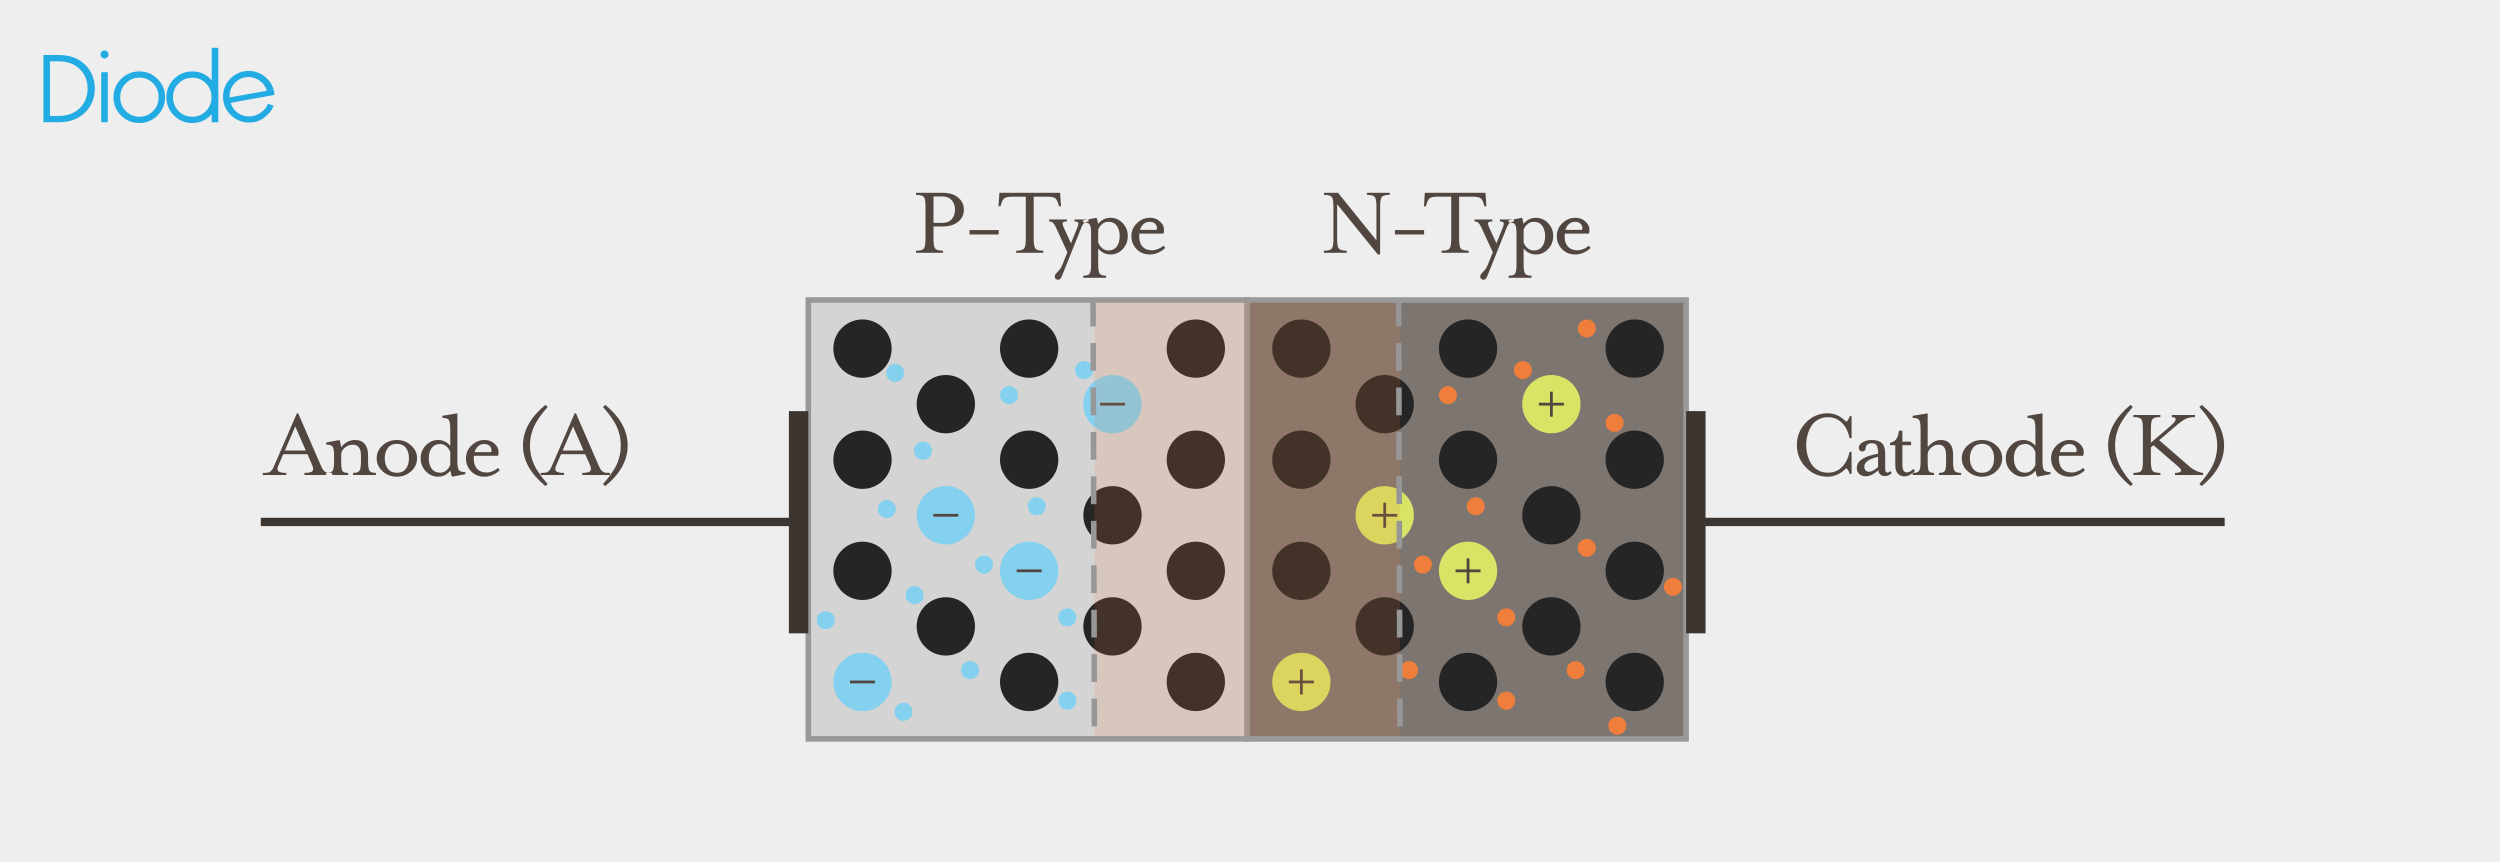
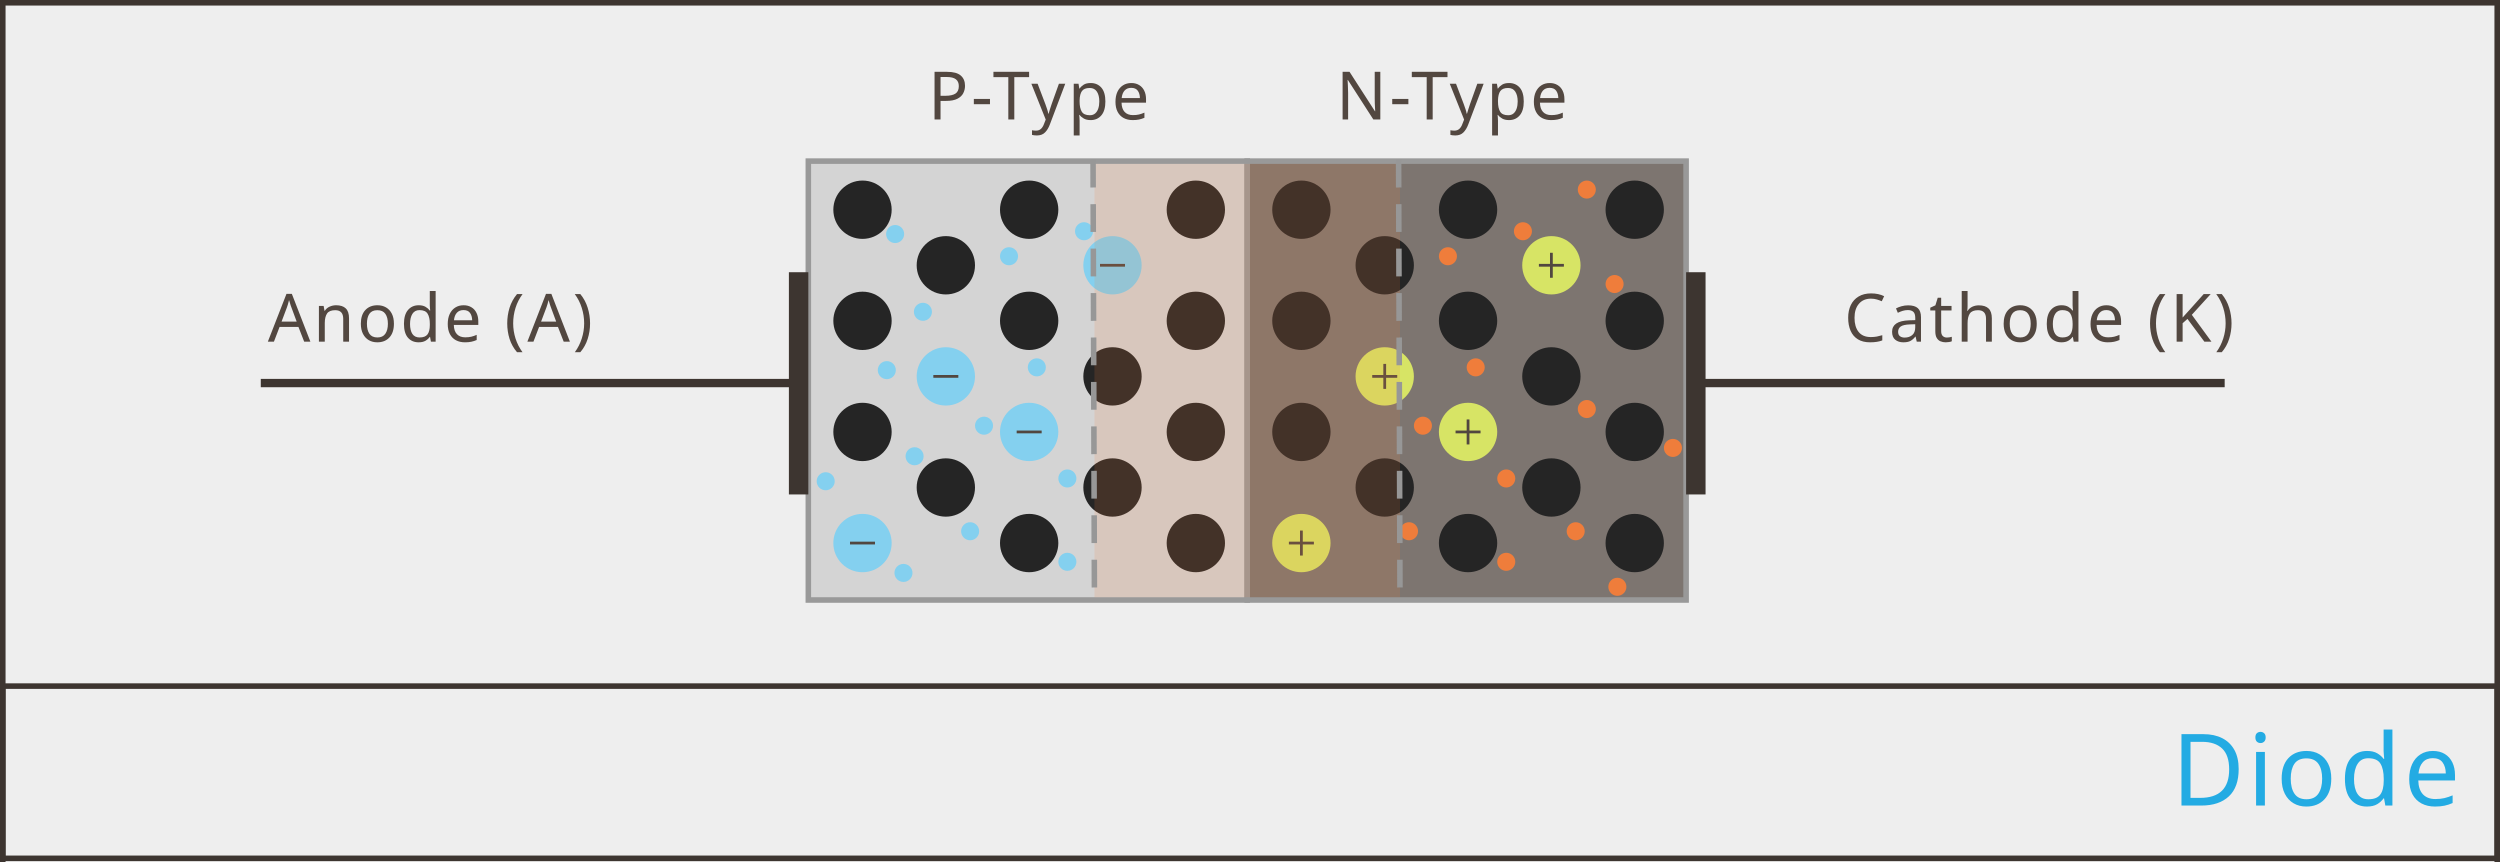
<svg xmlns="http://www.w3.org/2000/svg" width="900px" height="310px" viewBox="0 0 900 310" version="1.1">
  <g id="Diode" stroke="none" stroke-width="1" fill="none" fill-rule="evenodd">
-     <rect id="Rectangle" fill="#EEEEEE" x="0" y="0" width="900" height="430" />
-     <g id="Illustration" transform="translate(93, 66)">
-       <g id="Lattice-Junction" transform="translate(1, 0)">
-         <g id="P-Type-Lattice" transform="translate(196, 41)">
+     <rect id="Rectangle" stroke="#3D3530" stroke-width="2" fill="#EEEEEE" x="1" y="1" width="898" height="428" />
+     <g id="Illustration" transform="translate(93, 26)">
+       <g id="Lattice-Junction" transform="translate(3, 0)">
+         <g id="P-Type-Lattice" transform="translate(194, 31)">
          <rect id="Rectangle" stroke="#999999" stroke-width="2" fill="#D4D4D4" x="1" y="1" width="158" height="158" />
          <circle id="Oval-Copy-3" fill="#252525" cx="20.5" cy="18.5" r="10.5" />
          <circle id="Oval-Copy-5" fill="#252525" cx="20.5" cy="58.5" r="10.5" />
          <circle id="Oval-Copy-6" fill="#252525" cx="20.5" cy="98.5" r="10.5" />
          <circle id="Oval-Copy-10" fill="#252525" cx="50.5" cy="38.5" r="10.5" />
          <circle id="Oval-Copy-8" fill="#252525" cx="50.5" cy="118.5" r="10.5" />
          <g id="Negative-Ion" transform="translate(100, 28)">
            <circle id="Oval-Copy-26" fill="#84D0EF" cx="10.5" cy="10.5" r="10.5" />
            <rect id="Rectangle" fill="#524740" x="6" y="10" width="9" height="1" />
          </g>
          <circle id="Oval-Copy-25" fill="#252525" cx="110.5" cy="78.5" r="10.5" />
          <circle id="Oval-Copy-24" fill="#252525" cx="110.5" cy="118.5" r="10.5" />
          <g id="Negative-Ion" transform="translate(40, 68)">
            <circle id="Oval-Copy-9" fill="#84D0EF" cx="10.5" cy="10.5" r="10.5" />
            <rect id="Rectangle" fill="#524740" x="6" y="10" width="9" height="1" />
          </g>
          <g id="Negative-Ion" transform="translate(10, 128)">
            <circle id="Oval-Copy-7" fill="#84D0EF" cx="10.5" cy="10.5" r="10.5" />
            <rect id="Rectangle" fill="#524740" x="6" y="10" width="9" height="1" />
          </g>
          <circle id="Oval-Copy-23" fill="#252525" cx="80.5" cy="18.5" r="10.5" />
          <circle id="Oval-Copy-22" fill="#252525" cx="80.5" cy="58.5" r="10.5" />
          <g id="Negative-Ion" transform="translate(70, 88)">
            <circle id="Oval-Copy-21" fill="#84D0EF" cx="10.5" cy="10.5" r="10.5" />
            <rect id="Rectangle" fill="#524740" x="6" y="10" width="9" height="1" />
          </g>
          <circle id="Oval-Copy-20" fill="#252525" cx="80.5" cy="138.5" r="10.5" />
          <circle id="Oval-Copy-30" fill="#252525" cx="140.5" cy="18.5" r="10.5" />
          <circle id="Oval-Copy-29" fill="#252525" cx="140.5" cy="58.5" r="10.5" />
          <circle id="Oval-Copy-28" fill="#252525" cx="140.5" cy="98.5" r="10.5" />
          <circle id="Oval-Copy-27" fill="#252525" cx="140.5" cy="138.5" r="10.5" />
          <g id="Little-Ones" transform="translate(4, 23)" fill="#84D0EF">
            <circle id="Oval-Copy-31" cx="25.25" cy="53.25" r="3.25" />
            <circle id="Oval-Copy-32" cx="38.25" cy="32.25" r="3.25" />
            <circle id="Oval-Copy-33" cx="28.25" cy="4.25" r="3.25" />
            <circle id="Oval-Copy-34" cx="69.25" cy="12.25" r="3.25" />
            <circle id="Oval-Copy-35" cx="79.25" cy="52.25" r="3.25" />
            <circle id="Oval-Copy-36" cx="60.25" cy="73.25" r="3.25" />
            <circle id="Oval-Copy-37" cx="35.25" cy="84.25" r="3.25" />
            <circle id="Oval-Copy-38" cx="31.25" cy="126.25" r="3.25" />
            <circle id="Oval-Copy-39" cx="3.25" cy="93.25" r="3.25" />
            <circle id="Oval-Copy-40" cx="55.25" cy="111.25" r="3.25" />
            <circle id="Oval-Copy-42" cx="90.25" cy="92.25" r="3.25" />
            <circle id="Oval-Copy-43" cx="90.25" cy="122.25" r="3.25" />
            <circle id="Oval-Copy-49" cx="96.25" cy="3.25" r="3.25" />
          </g>
        </g>
-         <g id="N-Type-Lattice" transform="translate(354, 41)">
+         <g id="N-Type-Lattice" transform="translate(352, 31)">
          <rect id="Rectangle" stroke="#999999" stroke-width="2" fill="#7D7570" x="1" y="1" width="158" height="158" />
          <circle id="Oval-Copy-3" fill="#252525" cx="20.5" cy="18.5" r="10.5" />
          <circle id="Oval-Copy-5" fill="#252525" cx="20.5" cy="58.5" r="10.5" />
          <circle id="Oval-Copy-6" fill="#252525" cx="20.5" cy="98.5" r="10.5" />
          <circle id="Oval-Copy-10" fill="#252525" cx="50.5" cy="38.5" r="10.5" />
          <g id="Positive-Ion" transform="translate(40, 68)">
            <circle id="Oval-Copy-9" fill="#D7E465" cx="10.5" cy="10.5" r="10.5" />
            <path d="M10,10 L10,6 L11,6 L11,10 L15,10 L15,11 L11,11 L11,15 L10,15 L10,11 L6,11 L6,10 L10,10 Z" id="Combined-Shape" fill="#524740" />
          </g>
          <circle id="Oval-Copy-8" fill="#252525" cx="50.5" cy="118.5" r="10.5" />
          <g id="Positive-Ion" transform="translate(100, 28)">
            <circle id="Oval-Copy-26" fill="#D7E465" cx="10.5" cy="10.5" r="10.5" />
            <path d="M10,10 L10,6 L11,6 L11,10 L15,10 L15,11 L11,11 L11,15 L10,15 L10,11 L6,11 L6,10 L10,10 Z" id="Combined-Shape" fill="#524740" />
          </g>
          <circle id="Oval-Copy-25" fill="#252525" cx="110.5" cy="78.5" r="10.5" />
          <circle id="Oval-Copy-24" fill="#252525" cx="110.5" cy="118.5" r="10.5" />
          <g id="Positive-Ion" transform="translate(10, 128)">
            <circle id="Oval-Copy-7" fill="#D7E465" cx="10.5" cy="10.5" r="10.5" />
            <path d="M10,10 L10,6 L11,6 L11,10 L15,10 L15,11 L11,11 L11,15 L10,15 L10,11 L6,11 L6,10 L10,10 Z" id="Combined-Shape" fill="#524740" />
          </g>
          <circle id="Oval-Copy-23" fill="#252525" cx="80.5" cy="18.5" r="10.5" />
          <circle id="Oval-Copy-22" fill="#252525" cx="80.5" cy="58.5" r="10.5" />
          <g id="Positive-Ion" transform="translate(70, 88)">
            <circle id="Oval-Copy-21" fill="#D7E465" cx="10.5" cy="10.5" r="10.5" />
            <path d="M10,10 L10,6 L11,6 L11,10 L15,10 L15,11 L11,11 L11,15 L10,15 L10,11 L6,11 L6,10 L10,10 Z" id="Combined-Shape" fill="#524740" />
          </g>
          <circle id="Oval-Copy-20" fill="#252525" cx="80.5" cy="138.5" r="10.5" />
          <circle id="Oval-Copy-30" fill="#252525" cx="140.5" cy="18.5" r="10.5" />
          <circle id="Oval-Copy-29" fill="#252525" cx="140.5" cy="58.5" r="10.5" />
          <circle id="Oval-Copy-28" fill="#252525" cx="140.5" cy="98.5" r="10.5" />
          <circle id="Oval-Copy-27" fill="#252525" cx="140.5" cy="138.5" r="10.5" />
          <g id="Little-ones" transform="translate(56, 8)" fill="#EF7D3B">
            <circle id="Oval-Copy-34" cx="17.25" cy="27.25" r="3.25" />
            <circle id="Oval-Copy-35" cx="27.25" cy="67.25" r="3.25" />
            <circle id="Oval-Copy-36" cx="8.25" cy="88.25" r="3.25" />
            <circle id="Oval-Copy-40" cx="3.25" cy="126.25" r="3.25" />
            <circle id="Oval-Copy-41" cx="63.25" cy="126.25" r="3.25" />
            <circle id="Oval-Copy-42" cx="38.25" cy="107.25" r="3.25" />
            <circle id="Oval-Copy-43" cx="38.25" cy="137.25" r="3.25" />
            <circle id="Oval-Copy-44" cx="78.25" cy="146.25" r="3.25" />
            <circle id="Oval-Copy-45" cx="98.25" cy="96.25" r="3.25" />
            <circle id="Oval-Copy-46" cx="67.25" cy="82.25" r="3.25" />
            <circle id="Oval-Copy-47" cx="77.25" cy="37.25" r="3.25" />
            <circle id="Oval-Copy-48" cx="67.25" cy="3.25" r="3.25" />
            <circle id="Oval-Copy-49" cx="44.25" cy="18.25" r="3.25" />
          </g>
        </g>
-         <rect id="Rectangle" fill="#EF7D3B" opacity="0.149" x="300" y="43" width="110" height="156" />
-         <path d="M299.5,42.5 L300,201" id="Line" stroke="#979797" stroke-width="2" stroke-linecap="square" stroke-dasharray="8,8" />
-         <path d="M409.5,42.5 L410,201" id="Line-Copy" stroke="#979797" stroke-width="2" stroke-linecap="square" stroke-dasharray="8,8" />
-         <path d="M245.264,3.4 C247.688,3.4 249.584,3.976 250.952,5.128 C252.32,6.28 253.004,7.732 253.004,9.484 C253.004,11.236 252.32,12.682 250.952,13.822 C249.584,14.962 247.688,15.532 245.264,15.532 L242.06,15.532 L242.06,20.032 C242.06,21.832 242.258,22.984 242.654,23.488 C243.05,23.992 243.992,24.244 245.48,24.244 L245.48,25 L235.76,25 L235.76,24.244 C237.248,24.244 238.19,23.992 238.586,23.488 C238.982,22.984 239.18,21.832 239.18,20.032 L239.18,8.332 C239.18,6.532 238.982,5.386 238.586,4.894 C238.19,4.402 237.248,4.156 235.76,4.156 L235.76,3.4 L245.264,3.4 Z M245.228,14.236 C246.716,14.236 247.85,13.792 248.63,12.904 C249.41,12.016 249.8,10.876 249.8,9.484 C249.8,8.092 249.41,6.952 248.63,6.064 C247.85,5.176 246.716,4.732 245.228,4.732 L242.06,4.732 L242.06,14.236 L245.228,14.236 Z M265.532,18.412 L255.02,18.412 L255.02,16.828 L265.532,16.828 L265.532,18.412 Z M287.636,3.4 L287.96,8.26 L287.204,8.26 L287.024,7.54 C286.736,6.46 286.352,5.734 285.872,5.362 C285.392,4.99 284.384,4.804 282.848,4.804 L278.132,4.804 L278.132,20.032 C278.132,21.832 278.336,22.984 278.744,23.488 C279.152,23.992 280.1,24.244 281.588,24.244 L281.588,25 L271.832,25 L271.832,24.244 C273.32,24.244 274.268,23.992 274.676,23.488 C275.084,22.984 275.288,21.832 275.288,20.032 L275.288,4.804 L270.572,4.804 C269.036,4.804 268.028,4.99 267.548,5.362 C267.068,5.734 266.684,6.46 266.396,7.54 L266.216,8.26 L265.46,8.26 L265.784,3.4 L287.636,3.4 Z M285.728,33.532 C285.728,33.148 285.872,32.806 286.16,32.506 C286.448,32.206 286.826,31.798 287.294,31.282 C287.762,30.766 288.152,30.112 288.464,29.32 L290.264,24.82 L286.124,15.856 C285.74,15.04 285.38,14.482 285.044,14.182 C284.708,13.882 284.264,13.732 283.712,13.732 L283.712,13.012 L290.084,13.012 L290.084,13.732 C289.268,13.732 288.776,13.864 288.608,14.128 C288.44,14.392 288.548,14.968 288.932,15.856 L291.56,21.616 L293.864,15.856 C294.2,15.04 294.296,14.482 294.152,14.182 C294.008,13.882 293.564,13.732 292.82,13.732 L292.82,13.012 L297.86,13.012 L297.86,13.732 C296.732,13.732 295.88,14.44 295.304,15.856 L288.284,33.388 C287.924,34.276 287.48,34.72 286.952,34.72 C286.64,34.72 286.358,34.624 286.106,34.432 C285.854,34.24 285.728,33.94 285.728,33.532 Z M308.048,22.732 C308.744,21.748 309.092,20.5 309.092,18.988 C309.092,17.476 308.744,16.24 308.048,15.28 C307.352,14.32 306.344,13.84 305.024,13.84 C304.208,13.84 303.482,14.092 302.846,14.596 C302.21,15.1 301.712,15.784 301.352,16.648 L301.352,21.292 C301.712,22.18 302.21,22.882 302.846,23.398 C303.482,23.914 304.208,24.172 305.024,24.172 C306.344,24.172 307.352,23.692 308.048,22.732 Z M301.352,29.068 C301.352,30.844 301.526,31.984 301.874,32.488 C302.222,32.992 302.996,33.244 304.196,33.244 L304.196,34 L295.952,34 L295.952,33.244 C297.152,33.244 297.926,32.998 298.274,32.506 C298.622,32.014 298.796,30.868 298.796,29.068 L298.796,18.232 C298.796,16.432 298.622,15.286 298.274,14.794 C297.926,14.302 297.152,14.056 295.952,14.056 L295.952,13.3 L300.776,12.4 C300.92,12.664 301.1,13.396 301.316,14.596 C302.54,13.132 304.028,12.4 305.78,12.4 C307.484,12.4 308.948,13.042 310.172,14.326 C311.396,15.61 312.008,17.164 312.008,18.988 C312.008,20.812 311.396,22.372 310.172,23.668 C308.948,24.964 307.484,25.612 305.78,25.612 C304.004,25.612 302.528,24.892 301.352,23.452 L301.352,29.068 Z M316.4,16.756 L322.376,16.756 C322.616,16.084 322.514,15.43 322.07,14.794 C321.626,14.158 320.864,13.84 319.784,13.84 C319.016,13.84 318.326,14.104 317.714,14.632 C317.102,15.16 316.664,15.868 316.4,16.756 Z M316.184,18.088 C315.968,19.864 316.25,21.31 317.03,22.426 C317.81,23.542 319.088,24.1 320.864,24.1 C321.464,24.1 322.148,23.944 322.916,23.632 C323.684,23.32 324.32,22.924 324.824,22.444 L325.472,23.236 C324.824,23.932 323.996,24.502 322.988,24.946 C321.98,25.39 320.972,25.612 319.964,25.612 C318.02,25.612 316.424,24.97 315.176,23.686 C313.928,22.402 313.304,20.836 313.304,18.988 C313.304,17.14 313.982,15.58 315.338,14.308 C316.694,13.036 318.236,12.4 319.964,12.4 C321.596,12.4 322.928,12.97 323.96,14.11 C324.992,15.25 325.292,16.576 324.86,18.088 L316.184,18.088 Z" id="P-Type-Copy" fill="#524740" />
-         <path d="M401.51,20.536 L401.51,8.332 C401.51,6.532 401.312,5.386 400.916,4.894 C400.52,4.402 399.578,4.156 398.09,4.156 L398.09,3.4 L406.298,3.4 L406.298,4.156 C404.81,4.156 403.862,4.402 403.454,4.894 C403.046,5.386 402.842,6.532 402.842,8.332 L402.842,25.612 L402.014,25.612 L387.362,7.504 L387.362,20.032 C387.362,21.832 387.566,22.984 387.974,23.488 C388.382,23.992 389.33,24.244 390.818,24.244 L390.818,25 L382.61,25 L382.61,24.244 C384.098,24.244 385.04,23.992 385.436,23.488 C385.832,22.984 386.03,21.832 386.03,20.032 L386.03,8.332 C386.03,6.532 385.832,5.386 385.436,4.894 C385.04,4.402 384.098,4.156 382.61,4.156 L382.61,3.4 L387.686,3.4 L401.51,20.536 Z M418.682,18.412 L408.17,18.412 L408.17,16.828 L418.682,16.828 L418.682,18.412 Z M440.786,3.4 L441.11,8.26 L440.354,8.26 L440.174,7.54 C439.886,6.46 439.502,5.734 439.022,5.362 C438.542,4.99 437.534,4.804 435.998,4.804 L431.282,4.804 L431.282,20.032 C431.282,21.832 431.486,22.984 431.894,23.488 C432.302,23.992 433.25,24.244 434.738,24.244 L434.738,25 L424.982,25 L424.982,24.244 C426.47,24.244 427.418,23.992 427.826,23.488 C428.234,22.984 428.438,21.832 428.438,20.032 L428.438,4.804 L423.722,4.804 C422.186,4.804 421.178,4.99 420.698,5.362 C420.218,5.734 419.834,6.46 419.546,7.54 L419.366,8.26 L418.61,8.26 L418.934,3.4 L440.786,3.4 Z M438.878,33.532 C438.878,33.148 439.022,32.806 439.31,32.506 C439.598,32.206 439.976,31.798 440.444,31.282 C440.912,30.766 441.302,30.112 441.614,29.32 L443.414,24.82 L439.274,15.856 C438.89,15.04 438.53,14.482 438.194,14.182 C437.858,13.882 437.414,13.732 436.862,13.732 L436.862,13.012 L443.234,13.012 L443.234,13.732 C442.418,13.732 441.926,13.864 441.758,14.128 C441.59,14.392 441.698,14.968 442.082,15.856 L444.71,21.616 L447.014,15.856 C447.35,15.04 447.446,14.482 447.302,14.182 C447.158,13.882 446.714,13.732 445.97,13.732 L445.97,13.012 L451.01,13.012 L451.01,13.732 C449.882,13.732 449.03,14.44 448.454,15.856 L441.434,33.388 C441.074,34.276 440.63,34.72 440.102,34.72 C439.79,34.72 439.508,34.624 439.256,34.432 C439.004,34.24 438.878,33.94 438.878,33.532 Z M461.198,22.732 C461.894,21.748 462.242,20.5 462.242,18.988 C462.242,17.476 461.894,16.24 461.198,15.28 C460.502,14.32 459.494,13.84 458.174,13.84 C457.358,13.84 456.632,14.092 455.996,14.596 C455.36,15.1 454.862,15.784 454.502,16.648 L454.502,21.292 C454.862,22.18 455.36,22.882 455.996,23.398 C456.632,23.914 457.358,24.172 458.174,24.172 C459.494,24.172 460.502,23.692 461.198,22.732 Z M454.502,29.068 C454.502,30.844 454.676,31.984 455.024,32.488 C455.372,32.992 456.146,33.244 457.346,33.244 L457.346,34 L449.102,34 L449.102,33.244 C450.302,33.244 451.076,32.998 451.424,32.506 C451.772,32.014 451.946,30.868 451.946,29.068 L451.946,18.232 C451.946,16.432 451.772,15.286 451.424,14.794 C451.076,14.302 450.302,14.056 449.102,14.056 L449.102,13.3 L453.926,12.4 C454.07,12.664 454.25,13.396 454.466,14.596 C455.69,13.132 457.178,12.4 458.93,12.4 C460.634,12.4 462.098,13.042 463.322,14.326 C464.546,15.61 465.158,17.164 465.158,18.988 C465.158,20.812 464.546,22.372 463.322,23.668 C462.098,24.964 460.634,25.612 458.93,25.612 C457.154,25.612 455.678,24.892 454.502,23.452 L454.502,29.068 Z M469.55,16.756 L475.526,16.756 C475.766,16.084 475.664,15.43 475.22,14.794 C474.776,14.158 474.014,13.84 472.934,13.84 C472.166,13.84 471.476,14.104 470.864,14.632 C470.252,15.16 469.814,15.868 469.55,16.756 Z M469.334,18.088 C469.118,19.864 469.4,21.31 470.18,22.426 C470.96,23.542 472.238,24.1 474.014,24.1 C474.614,24.1 475.298,23.944 476.066,23.632 C476.834,23.32 477.47,22.924 477.974,22.444 L478.622,23.236 C477.974,23.932 477.146,24.502 476.138,24.946 C475.13,25.39 474.122,25.612 473.114,25.612 C471.17,25.612 469.574,24.97 468.326,23.686 C467.078,22.402 466.454,20.836 466.454,18.988 C466.454,17.14 467.132,15.58 468.488,14.308 C469.844,13.036 471.386,12.4 473.114,12.4 C474.746,12.4 476.078,12.97 477.11,14.11 C478.142,15.25 478.442,16.576 478.01,18.088 L469.334,18.088 Z" id="N-Type-Copy" fill="#524740" />
-         <path d="M7.976,97.512 L6.248,101.508 C5.792,102.492 5.774,103.194 6.194,103.614 C6.614,104.034 7.568,104.244 9.056,104.244 L9.056,105 L0.632,105 L0.632,104.244 C1.4,104.244 1.994,104.214 2.414,104.154 C2.834,104.094 3.206,103.902 3.53,103.578 C3.854,103.254 4.082,102.96 4.214,102.696 C4.346,102.432 4.592,101.904 4.952,101.112 L12.872,82.788 L13.34,82.788 L21.296,101.112 C21.656,101.904 21.902,102.432 22.034,102.696 C22.166,102.96 22.394,103.254 22.718,103.578 C23.042,103.902 23.408,104.094 23.816,104.154 C24.224,104.214 24.812,104.244 25.58,104.244 L25.58,105 L15.608,105 L15.608,104.244 C17.096,104.244 18.044,104.034 18.452,103.614 C18.86,103.194 18.848,102.492 18.416,101.508 L16.688,97.512 L7.976,97.512 Z M16.076,96.18 L12.296,87.504 L8.552,96.18 L16.076,96.18 Z M28.82,94.992 C30.188,93.264 31.856,92.4 33.824,92.4 C35.384,92.4 36.554,92.892 37.334,93.876 C38.114,94.86 38.504,96.156 38.504,97.764 L38.504,100.032 C38.504,101.832 38.678,102.984 39.026,103.488 C39.374,103.992 40.148,104.244 41.348,104.244 L41.348,105 L33.104,105 L33.104,104.244 C34.28,104.244 35.048,103.986 35.408,103.47 C35.768,102.954 35.948,101.808 35.948,100.032 L35.948,97.944 C35.948,95.376 34.952,94.092 32.96,94.092 C31.928,94.092 30.98,94.452 30.116,95.172 C29.252,95.892 28.82,96.732 28.82,97.692 L28.82,100.032 C28.82,101.88 28.964,103.044 29.252,103.524 C29.54,104.004 30.236,104.244 31.34,104.244 L31.34,105 L23.42,105 L23.42,104.244 C24.62,104.244 25.394,103.992 25.742,103.488 C26.09,102.984 26.264,101.832 26.264,100.032 L26.264,98.232 C26.264,96.456 26.09,95.316 25.742,94.812 C25.394,94.308 24.62,94.056 23.42,94.056 L23.42,93.3 L28.208,92.4 C28.424,92.856 28.628,93.72 28.82,94.992 Z M53.984,94.344 C55.424,95.616 56.144,97.164 56.144,98.988 C56.144,100.812 55.43,102.372 54.002,103.668 C52.574,104.964 50.864,105.612 48.872,105.612 C46.88,105.612 45.17,104.964 43.742,103.668 C42.314,102.372 41.6,100.812 41.6,98.988 C41.6,97.164 42.314,95.61 43.742,94.326 C45.17,93.042 46.88,92.4 48.872,92.4 C50.864,92.4 52.568,93.048 53.984,94.344 Z M52.112,102.768 C52.856,101.784 53.228,100.524 53.228,98.988 C53.228,97.452 52.856,96.198 52.112,95.226 C51.368,94.254 50.288,93.768 48.872,93.768 C47.456,93.768 46.376,94.26 45.632,95.244 C44.888,96.228 44.516,97.476 44.516,98.988 C44.516,100.5 44.888,101.748 45.632,102.732 C46.376,103.716 47.456,104.208 48.872,104.208 C50.288,104.208 51.368,103.728 52.112,102.768 Z M68.096,101.328 L68.096,96.684 C67.76,95.82 67.268,95.13 66.62,94.614 C65.972,94.098 65.252,93.84 64.46,93.84 C63.116,93.84 62.096,94.32 61.4,95.28 C60.704,96.24 60.356,97.476 60.356,98.988 C60.356,100.524 60.704,101.772 61.4,102.732 C62.096,103.692 63.116,104.172 64.46,104.172 C65.252,104.172 65.972,103.914 66.62,103.398 C67.268,102.882 67.76,102.192 68.096,101.328 Z M68.096,94.524 L68.096,88.656 C68.096,86.856 67.922,85.704 67.574,85.2 C67.226,84.696 66.452,84.444 65.252,84.444 L65.252,83.688 L70.652,82.788 L70.652,99.744 C70.652,101.544 70.826,102.696 71.174,103.2 C71.522,103.704 72.296,103.956 73.496,103.956 L73.496,104.712 L68.708,105.612 C68.54,105.252 68.348,104.52 68.132,103.416 C66.956,104.88 65.48,105.612 63.704,105.612 C62,105.612 60.53,104.964 59.294,103.668 C58.058,102.372 57.44,100.812 57.44,98.988 C57.44,97.164 58.058,95.61 59.294,94.326 C60.53,93.042 62,92.4 63.704,92.4 C65.48,92.4 66.944,93.108 68.096,94.524 Z M76.844,96.756 L82.82,96.756 C83.06,96.084 82.958,95.43 82.514,94.794 C82.07,94.158 81.308,93.84 80.228,93.84 C79.46,93.84 78.77,94.104 78.158,94.632 C77.546,95.16 77.108,95.868 76.844,96.756 Z M76.628,98.088 C76.412,99.864 76.694,101.31 77.474,102.426 C78.254,103.542 79.532,104.1 81.308,104.1 C81.908,104.1 82.592,103.944 83.36,103.632 C84.128,103.32 84.764,102.924 85.268,102.444 L85.916,103.236 C85.268,103.932 84.44,104.502 83.432,104.946 C82.424,105.39 81.416,105.612 80.408,105.612 C78.464,105.612 76.868,104.97 75.62,103.686 C74.372,102.402 73.748,100.836 73.748,98.988 C73.748,97.14 74.426,95.58 75.782,94.308 C77.138,93.036 78.68,92.4 80.408,92.4 C82.04,92.4 83.372,92.97 84.404,94.11 C85.436,95.25 85.736,96.576 85.304,98.088 L76.628,98.088 Z M103.16,108.24 L102.368,108.996 C96.968,104.58 94.268,99.708 94.268,94.38 C94.268,89.076 96.956,84.204 102.332,79.764 L103.16,80.52 C102.392,81.384 101.756,82.134 101.252,82.77 C100.748,83.406 100.094,84.354 99.29,85.614 C98.486,86.874 97.868,88.248 97.436,89.736 C97.004,91.224 96.788,92.772 96.788,94.38 C96.788,95.988 97.004,97.536 97.436,99.024 C97.868,100.512 98.486,101.886 99.29,103.146 C100.094,104.406 100.748,105.354 101.252,105.99 C101.756,106.626 102.392,107.376 103.16,108.24 Z M107.984,97.512 L106.256,101.508 C105.8,102.492 105.782,103.194 106.202,103.614 C106.622,104.034 107.576,104.244 109.064,104.244 L109.064,105 L100.64,105 L100.64,104.244 C101.408,104.244 102.002,104.214 102.422,104.154 C102.842,104.094 103.214,103.902 103.538,103.578 C103.862,103.254 104.09,102.96 104.222,102.696 C104.354,102.432 104.6,101.904 104.96,101.112 L112.88,82.788 L113.348,82.788 L121.304,101.112 C121.664,101.904 121.91,102.432 122.042,102.696 C122.174,102.96 122.402,103.254 122.726,103.578 C123.05,103.902 123.416,104.094 123.824,104.154 C124.232,104.214 124.82,104.244 125.588,104.244 L125.588,105 L115.616,105 L115.616,104.244 C117.104,104.244 118.052,104.034 118.46,103.614 C118.868,103.194 118.856,102.492 118.424,101.508 L116.696,97.512 L107.984,97.512 Z M116.084,96.18 L112.304,87.504 L108.56,96.18 L116.084,96.18 Z M131.96,94.38 C131.96,99.732 129.272,104.604 123.896,108.996 L123.068,108.24 C123.86,107.352 124.502,106.596 124.994,105.972 C125.486,105.348 126.14,104.406 126.956,103.146 C127.772,101.886 128.396,100.512 128.828,99.024 C129.26,97.536 129.476,95.988 129.476,94.38 C129.476,92.772 129.26,91.224 128.828,89.736 C128.396,88.248 127.772,86.874 126.956,85.614 C126.14,84.354 125.486,83.412 124.994,82.788 C124.502,82.164 123.86,81.408 123.068,80.52 L123.932,79.764 C129.284,84.18 131.96,89.052 131.96,94.38 Z" id="Anode-(A)-Copy" fill="#524740" />
-         <path d="M572.572,104.604 L571.852,104.604 C571.66,103.668 571.252,102.984 570.628,102.552 C568.66,104.592 566.428,105.612 563.932,105.612 C560.884,105.612 558.28,104.496 556.12,102.264 C553.96,100.032 552.88,97.344 552.88,94.2 C552.88,91.056 553.96,88.368 556.12,86.136 C558.28,83.904 560.884,82.788 563.932,82.788 C566.476,82.788 568.708,83.808 570.628,85.848 C571.276,85.344 571.684,84.66 571.852,83.796 L572.572,83.796 L572.572,91.716 L571.852,91.716 C571.348,89.34 570.418,87.492 569.062,86.172 C567.706,84.852 566.044,84.192 564.076,84.192 C562.708,84.192 561.496,84.498 560.44,85.11 C559.384,85.722 558.562,86.532 557.974,87.54 C557.386,88.548 556.948,89.616 556.66,90.744 C556.372,91.872 556.228,93.024 556.228,94.2 C556.228,95.376 556.372,96.528 556.66,97.656 C556.948,98.784 557.386,99.846 557.974,100.842 C558.562,101.838 559.384,102.642 560.44,103.254 C561.496,103.866 562.708,104.172 564.076,104.172 C566.044,104.172 567.706,103.506 569.062,102.174 C570.418,100.842 571.348,99.012 571.852,96.684 L572.572,96.684 L572.572,104.604 Z M587.008,104.28 C586.312,105.024 585.52,105.396 584.632,105.396 C583.192,105.396 582.376,104.7 582.184,103.308 C580.576,104.748 579.076,105.468 577.684,105.468 C576.772,105.468 576.004,105.198 575.38,104.658 C574.756,104.118 574.444,103.38 574.444,102.444 C574.444,99.924 577,98.22 582.112,97.332 C582.112,95.916 581.956,94.932 581.644,94.38 C581.332,93.828 580.684,93.552 579.7,93.552 C579.22,93.552 578.758,93.708 578.314,94.02 C577.87,94.332 577.648,94.752 577.648,95.28 C577.648,95.64 577.528,95.94 577.288,96.18 C577.048,96.42 576.76,96.54 576.424,96.54 C576.064,96.54 575.764,96.42 575.524,96.18 C575.284,95.94 575.164,95.64 575.164,95.28 C575.164,94.44 575.626,93.75 576.55,93.21 C577.474,92.67 578.536,92.4 579.736,92.4 C581.488,92.4 582.748,92.784 583.516,93.552 C584.284,94.32 584.668,95.568 584.668,97.296 L584.668,102.732 C584.668,103.668 584.944,104.136 585.496,104.136 C585.808,104.136 586.144,103.956 586.504,103.596 L587.008,104.28 Z M582.112,102.12 L582.112,98.448 C578.8,99.216 577.144,100.404 577.144,102.012 C577.144,102.564 577.306,103.008 577.63,103.344 C577.954,103.68 578.356,103.848 578.836,103.848 C579.724,103.848 580.816,103.272 582.112,102.12 Z M588.304,94.272 L586.432,94.272 L586.432,93.408 C587.464,93.192 588.22,92.724 588.7,92.004 C589.18,91.284 589.492,90.3 589.636,89.052 L590.86,89.052 L590.86,93.012 L593.992,93.012 L593.992,94.272 L590.86,94.272 L590.86,101.472 C590.86,103.2 591.4,104.064 592.48,104.064 C593.176,104.064 593.956,103.656 594.82,102.84 L595.432,103.452 C594.928,104.052 594.322,104.544 593.614,104.928 C592.906,105.312 592.252,105.504 591.652,105.504 C590.62,105.504 589.804,105.168 589.204,104.496 C588.604,103.824 588.304,102.816 588.304,101.472 L588.304,94.272 Z M611.992,105 L604.036,105 L604.036,104.244 C605.164,104.244 605.872,104.004 606.16,103.524 C606.448,103.044 606.592,101.88 606.592,100.032 L606.592,97.944 C606.592,95.376 605.68,94.092 603.856,94.092 C602.896,94.092 602.008,94.446 601.192,95.154 C600.376,95.862 599.968,96.708 599.968,97.692 L599.968,100.032 C599.968,101.904 600.1,103.074 600.364,103.542 C600.628,104.01 601.252,104.244 602.236,104.244 L602.236,105 L594.568,105 L594.568,104.244 C595.768,104.244 596.542,103.992 596.89,103.488 C597.238,102.984 597.412,101.832 597.412,100.032 L597.412,88.656 C597.412,86.856 597.238,85.704 596.89,85.2 C596.542,84.696 595.768,84.444 594.568,84.444 L594.568,83.688 L599.968,82.788 L599.968,94.992 C601.384,93.264 602.956,92.4 604.684,92.4 C607.636,92.4 609.112,94.188 609.112,97.764 L609.112,100.032 C609.112,101.832 609.286,102.984 609.634,103.488 C609.982,103.992 610.768,104.244 611.992,104.244 L611.992,105 Z M624.628,94.344 C626.068,95.616 626.788,97.164 626.788,98.988 C626.788,100.812 626.074,102.372 624.646,103.668 C623.218,104.964 621.508,105.612 619.516,105.612 C617.524,105.612 615.814,104.964 614.386,103.668 C612.958,102.372 612.244,100.812 612.244,98.988 C612.244,97.164 612.958,95.61 614.386,94.326 C615.814,93.042 617.524,92.4 619.516,92.4 C621.508,92.4 623.212,93.048 624.628,94.344 Z M622.756,102.768 C623.5,101.784 623.872,100.524 623.872,98.988 C623.872,97.452 623.5,96.198 622.756,95.226 C622.012,94.254 620.932,93.768 619.516,93.768 C618.1,93.768 617.02,94.26 616.276,95.244 C615.532,96.228 615.16,97.476 615.16,98.988 C615.16,100.5 615.532,101.748 616.276,102.732 C617.02,103.716 618.1,104.208 619.516,104.208 C620.932,104.208 622.012,103.728 622.756,102.768 Z M638.74,101.328 L638.74,96.684 C638.404,95.82 637.912,95.13 637.264,94.614 C636.616,94.098 635.896,93.84 635.104,93.84 C633.76,93.84 632.74,94.32 632.044,95.28 C631.348,96.24 631,97.476 631,98.988 C631,100.524 631.348,101.772 632.044,102.732 C632.74,103.692 633.76,104.172 635.104,104.172 C635.896,104.172 636.616,103.914 637.264,103.398 C637.912,102.882 638.404,102.192 638.74,101.328 Z M638.74,94.524 L638.74,88.656 C638.74,86.856 638.566,85.704 638.218,85.2 C637.87,84.696 637.096,84.444 635.896,84.444 L635.896,83.688 L641.296,82.788 L641.296,99.744 C641.296,101.544 641.47,102.696 641.818,103.2 C642.166,103.704 642.94,103.956 644.14,103.956 L644.14,104.712 L639.352,105.612 C639.184,105.252 638.992,104.52 638.776,103.416 C637.6,104.88 636.124,105.612 634.348,105.612 C632.644,105.612 631.174,104.964 629.938,103.668 C628.702,102.372 628.084,100.812 628.084,98.988 C628.084,97.164 628.702,95.61 629.938,94.326 C631.174,93.042 632.644,92.4 634.348,92.4 C636.124,92.4 637.588,93.108 638.74,94.524 Z M647.488,96.756 L653.464,96.756 C653.704,96.084 653.602,95.43 653.158,94.794 C652.714,94.158 651.952,93.84 650.872,93.84 C650.104,93.84 649.414,94.104 648.802,94.632 C648.19,95.16 647.752,95.868 647.488,96.756 Z M647.272,98.088 C647.056,99.864 647.338,101.31 648.118,102.426 C648.898,103.542 650.176,104.1 651.952,104.1 C652.552,104.1 653.236,103.944 654.004,103.632 C654.772,103.32 655.408,102.924 655.912,102.444 L656.56,103.236 C655.912,103.932 655.084,104.502 654.076,104.946 C653.068,105.39 652.06,105.612 651.052,105.612 C649.108,105.612 647.512,104.97 646.264,103.686 C645.016,102.402 644.392,100.836 644.392,98.988 C644.392,97.14 645.07,95.58 646.426,94.308 C647.782,93.036 649.324,92.4 651.052,92.4 C652.684,92.4 654.016,92.97 655.048,94.11 C656.08,95.25 656.38,96.576 655.948,98.088 L647.272,98.088 Z M673.804,108.24 L673.012,108.996 C667.612,104.58 664.912,99.708 664.912,94.38 C664.912,89.076 667.6,84.204 672.976,79.764 L673.804,80.52 C673.036,81.384 672.4,82.134 671.896,82.77 C671.392,83.406 670.738,84.354 669.934,85.614 C669.13,86.874 668.512,88.248 668.08,89.736 C667.648,91.224 667.432,92.772 667.432,94.38 C667.432,95.988 667.648,97.536 668.08,99.024 C668.512,100.512 669.13,101.886 669.934,103.146 C670.738,104.406 671.392,105.354 671.896,105.99 C672.4,106.626 673.036,107.376 673.804,108.24 Z M683.308,92.472 L694.468,102.156 C695.116,102.708 695.926,103.194 696.898,103.614 C697.87,104.034 698.608,104.244 699.112,104.244 L699.112,105 L688.996,105 L688.996,104.244 C690.172,104.244 690.88,104.046 691.12,103.65 C691.36,103.254 691.108,102.756 690.364,102.156 L681.256,94.272 L680.32,95.028 L680.32,100.032 C680.32,101.832 680.518,102.984 680.914,103.488 C681.31,103.992 682.252,104.244 683.74,104.244 L683.74,105 L674.02,105 L674.02,104.244 C675.508,104.244 676.45,103.992 676.846,103.488 C677.242,102.984 677.44,101.832 677.44,100.032 L677.44,88.332 C677.44,86.532 677.242,85.386 676.846,84.894 C676.45,84.402 675.508,84.156 674.02,84.156 L674.02,83.4 L683.74,83.4 L683.74,84.156 C682.252,84.156 681.31,84.402 680.914,84.894 C680.518,85.386 680.32,86.532 680.32,88.332 L680.32,93.372 L687.7,87.072 C689.716,85.2 689.764,84.228 687.844,84.156 L687.844,83.4 L696.196,83.4 L696.196,84.156 C694.876,84.156 693.778,84.36 692.902,84.768 C692.026,85.176 690.928,85.944 689.608,87.072 L683.308,92.472 Z M706.672,94.38 C706.672,99.732 703.984,104.604 698.608,108.996 L697.78,108.24 C698.572,107.352 699.214,106.596 699.706,105.972 C700.198,105.348 700.852,104.406 701.668,103.146 C702.484,101.886 703.108,100.512 703.54,99.024 C703.972,97.536 704.188,95.988 704.188,94.38 C704.188,92.772 703.972,91.224 703.54,89.736 C703.108,88.248 702.484,86.874 701.668,85.614 C700.852,84.354 700.198,83.412 699.706,82.788 C699.214,82.164 698.572,81.408 697.78,80.52 L698.644,79.764 C703.996,84.18 706.672,89.052 706.672,94.38 Z" id="Cathode-(K)-Copy" fill="#524740" />
+         <rect id="Rectangle" fill="#EF7D3B" opacity="0.149" x="298" y="33" width="110" height="156" />
+         <path d="M297.5,32.5 L298,191" id="Line" stroke="#979797" stroke-width="2" stroke-linecap="square" stroke-dasharray="8,8" />
+         <path d="M407.5,32.5 L408,191" id="Line-Copy" stroke="#979797" stroke-width="2" stroke-linecap="square" stroke-dasharray="8,8" />
+         <text id="P-Type" font-family="MrsEavesOT-Roman, Mrs Eaves OT" font-size="24" font-weight="normal" letter-spacing="1" fill="#524740">
+           <tspan x="238.108" y="17">P-Type</tspan>
+         </text>
+         <text id="N-Type" font-family="MrsEavesOT-Roman, Mrs Eaves OT" font-size="24" font-weight="normal" letter-spacing="1" fill="#524740">
+           <tspan x="385.008" y="17">N-Type</tspan>
+         </text>
+         <text id="Anode-(A)" font-family="MrsEavesOT-Roman, Mrs Eaves OT" font-size="24" font-weight="normal" letter-spacing="1" fill="#524740">
+           <tspan x="0.424" y="97">Anode (A)</tspan>
+         </text>
+         <text id="Cathode-(K)" font-family="MrsEavesOT-Roman, Mrs Eaves OT" font-size="24" font-weight="normal" letter-spacing="1" fill="#524740">
+           <tspan x="567.876" y="97">Cathode (K)</tspan>
+         </text>
      </g>
-       <g id="Cathode" transform="translate(0, 82)">
+       <g id="Cathode" transform="translate(0, 72)">
        <rect id="Rectangle" fill="#3D3530" x="191" y="0" width="7" height="80" />
        <path d="M192.88,39.901 L0.88,39.901" id="Path-8" stroke="#3D3530" stroke-width="3" />
      </g>
-       <g id="Cathode-Copy" transform="translate(514, 82)">
+       <g id="Cathode-Copy" transform="translate(514, 72)">
        <rect id="Rectangle" fill="#3D3530" x="0" y="0" width="7" height="80" />
        <path d="M193.88,39.901 L1.88,39.901" id="Path-8" stroke="#3D3530" stroke-width="3" />
      </g>
    </g>
-     <path d="M15.628,44 L15.628,19.808 L21.1,19.808 C25.084,19.808 28.252,20.96 30.604,23.264 C32.956,25.568 34.132,28.448 34.132,31.904 C34.132,35.336 32.95,38.21 30.586,40.526 C28.222,42.842 25.06,44 21.1,44 L15.628,44 Z M18.004,41.732 L21.1,41.732 C24.268,41.732 26.8,40.802 28.696,38.942 C30.592,37.082 31.54,34.736 31.54,31.904 C31.54,29.072 30.592,26.726 28.696,24.866 C26.8,23.006 24.268,22.076 21.1,22.076 L18.004,22.076 L18.004,41.732 Z M38.632,20.6 C38.368,20.888 38.032,21.032 37.624,21.032 C37.216,21.032 36.874,20.888 36.598,20.6 C36.322,20.312 36.184,19.976 36.184,19.592 C36.184,19.208 36.322,18.872 36.598,18.584 C36.874,18.296 37.216,18.152 37.624,18.152 C38.032,18.152 38.374,18.296 38.65,18.584 C38.926,18.872 39.064,19.208 39.064,19.592 C39.064,19.976 38.92,20.312 38.632,20.6 Z M36.436,44 L36.436,26 L38.812,26 L38.812,44 L36.436,44 Z M56.704,41.552 C54.904,43.376 52.72,44.288 50.152,44.288 C47.584,44.288 45.394,43.382 43.582,41.57 C41.77,39.758 40.864,37.568 40.864,35 C40.864,32.432 41.77,30.242 43.582,28.43 C45.394,26.618 47.584,25.712 50.152,25.712 C52.72,25.712 54.91,26.618 56.722,28.43 C58.534,30.242 59.44,32.432 59.44,35 C59.44,37.544 58.528,39.728 56.704,41.552 Z M50.188,42.02 C52.132,42.02 53.77,41.342 55.102,39.986 C56.434,38.63 57.1,36.968 57.1,35 C57.1,33.032 56.434,31.364 55.102,29.996 C53.77,28.628 52.132,27.944 50.188,27.944 C48.268,27.944 46.636,28.628 45.292,29.996 C43.948,31.364 43.276,33.032 43.276,35 C43.276,36.968 43.948,38.63 45.292,39.986 C46.636,41.342 48.268,42.02 50.188,42.02 Z M76.216,17.216 L78.592,17.216 L78.592,44 L76.216,44 L76.216,41.084 C74.368,43.22 72.028,44.288 69.196,44.288 C66.628,44.288 64.438,43.382 62.626,41.57 C60.814,39.758 59.908,37.568 59.908,35 C59.908,32.432 60.814,30.242 62.626,28.43 C64.438,26.618 66.628,25.712 69.196,25.712 C72.052,25.712 74.392,26.78 76.216,28.916 L76.216,17.216 Z M64.3,40.004 C65.644,41.348 67.288,42.02 69.232,42.02 C71.176,42.02 72.814,41.342 74.146,39.986 C75.478,38.63 76.144,36.968 76.144,35 C76.144,33.032 75.478,31.37 74.146,30.014 C72.814,28.658 71.176,27.98 69.232,27.98 C67.288,27.98 65.644,28.658 64.3,30.014 C62.956,31.37 62.284,33.032 62.284,35 C62.284,36.968 62.956,38.636 64.3,40.004 Z M89.572,41.912 C91.18,41.912 92.62,41.456 93.892,40.544 C95.164,39.632 96.028,38.564 96.484,37.34 L98.5,38.06 C97.948,39.572 96.874,40.964 95.278,42.236 C93.682,43.508 91.78,44.132 89.572,44.108 C87.556,44.108 85.714,43.484 84.046,42.236 C82.378,40.988 81.244,39.392 80.644,37.448 C80.404,36.656 80.284,35.792 80.284,34.856 C80.284,32.264 81.184,30.068 82.984,28.268 C84.784,26.468 86.98,25.556 89.572,25.532 C91.924,25.556 93.976,26.348 95.728,27.908 C97.48,29.468 98.488,31.4 98.752,33.704 C98.776,33.824 98.788,33.98 98.788,34.172 L83.056,37.016 C83.464,38.456 84.28,39.638 85.504,40.562 C86.728,41.486 88.084,41.936 89.572,41.912 Z M89.356,27.728 C87.556,27.752 86.014,28.4 84.73,29.672 C83.446,30.944 82.756,32.468 82.66,34.244 C82.66,34.316 82.666,34.442 82.678,34.622 C82.69,34.802 82.696,34.952 82.696,35.072 L96.088,32.66 C95.632,31.196 94.78,30.002 93.532,29.078 C92.284,28.154 90.892,27.704 89.356,27.728 Z" id="Diode-Copy" fill="#23ABE3" />
+     <text font-family="Wavehaus-66Book, Wavehaus" font-size="36" font-weight="300" letter-spacing="1" fill="#23ABE3">
+       <tspan x="781.844" y="290">Diode</tspan>
+     </text>
+     <rect id="Rectangle-Copy" stroke="#3D3530" stroke-width="2" x="1" y="247" width="898" height="62" />
  </g>
</svg>
